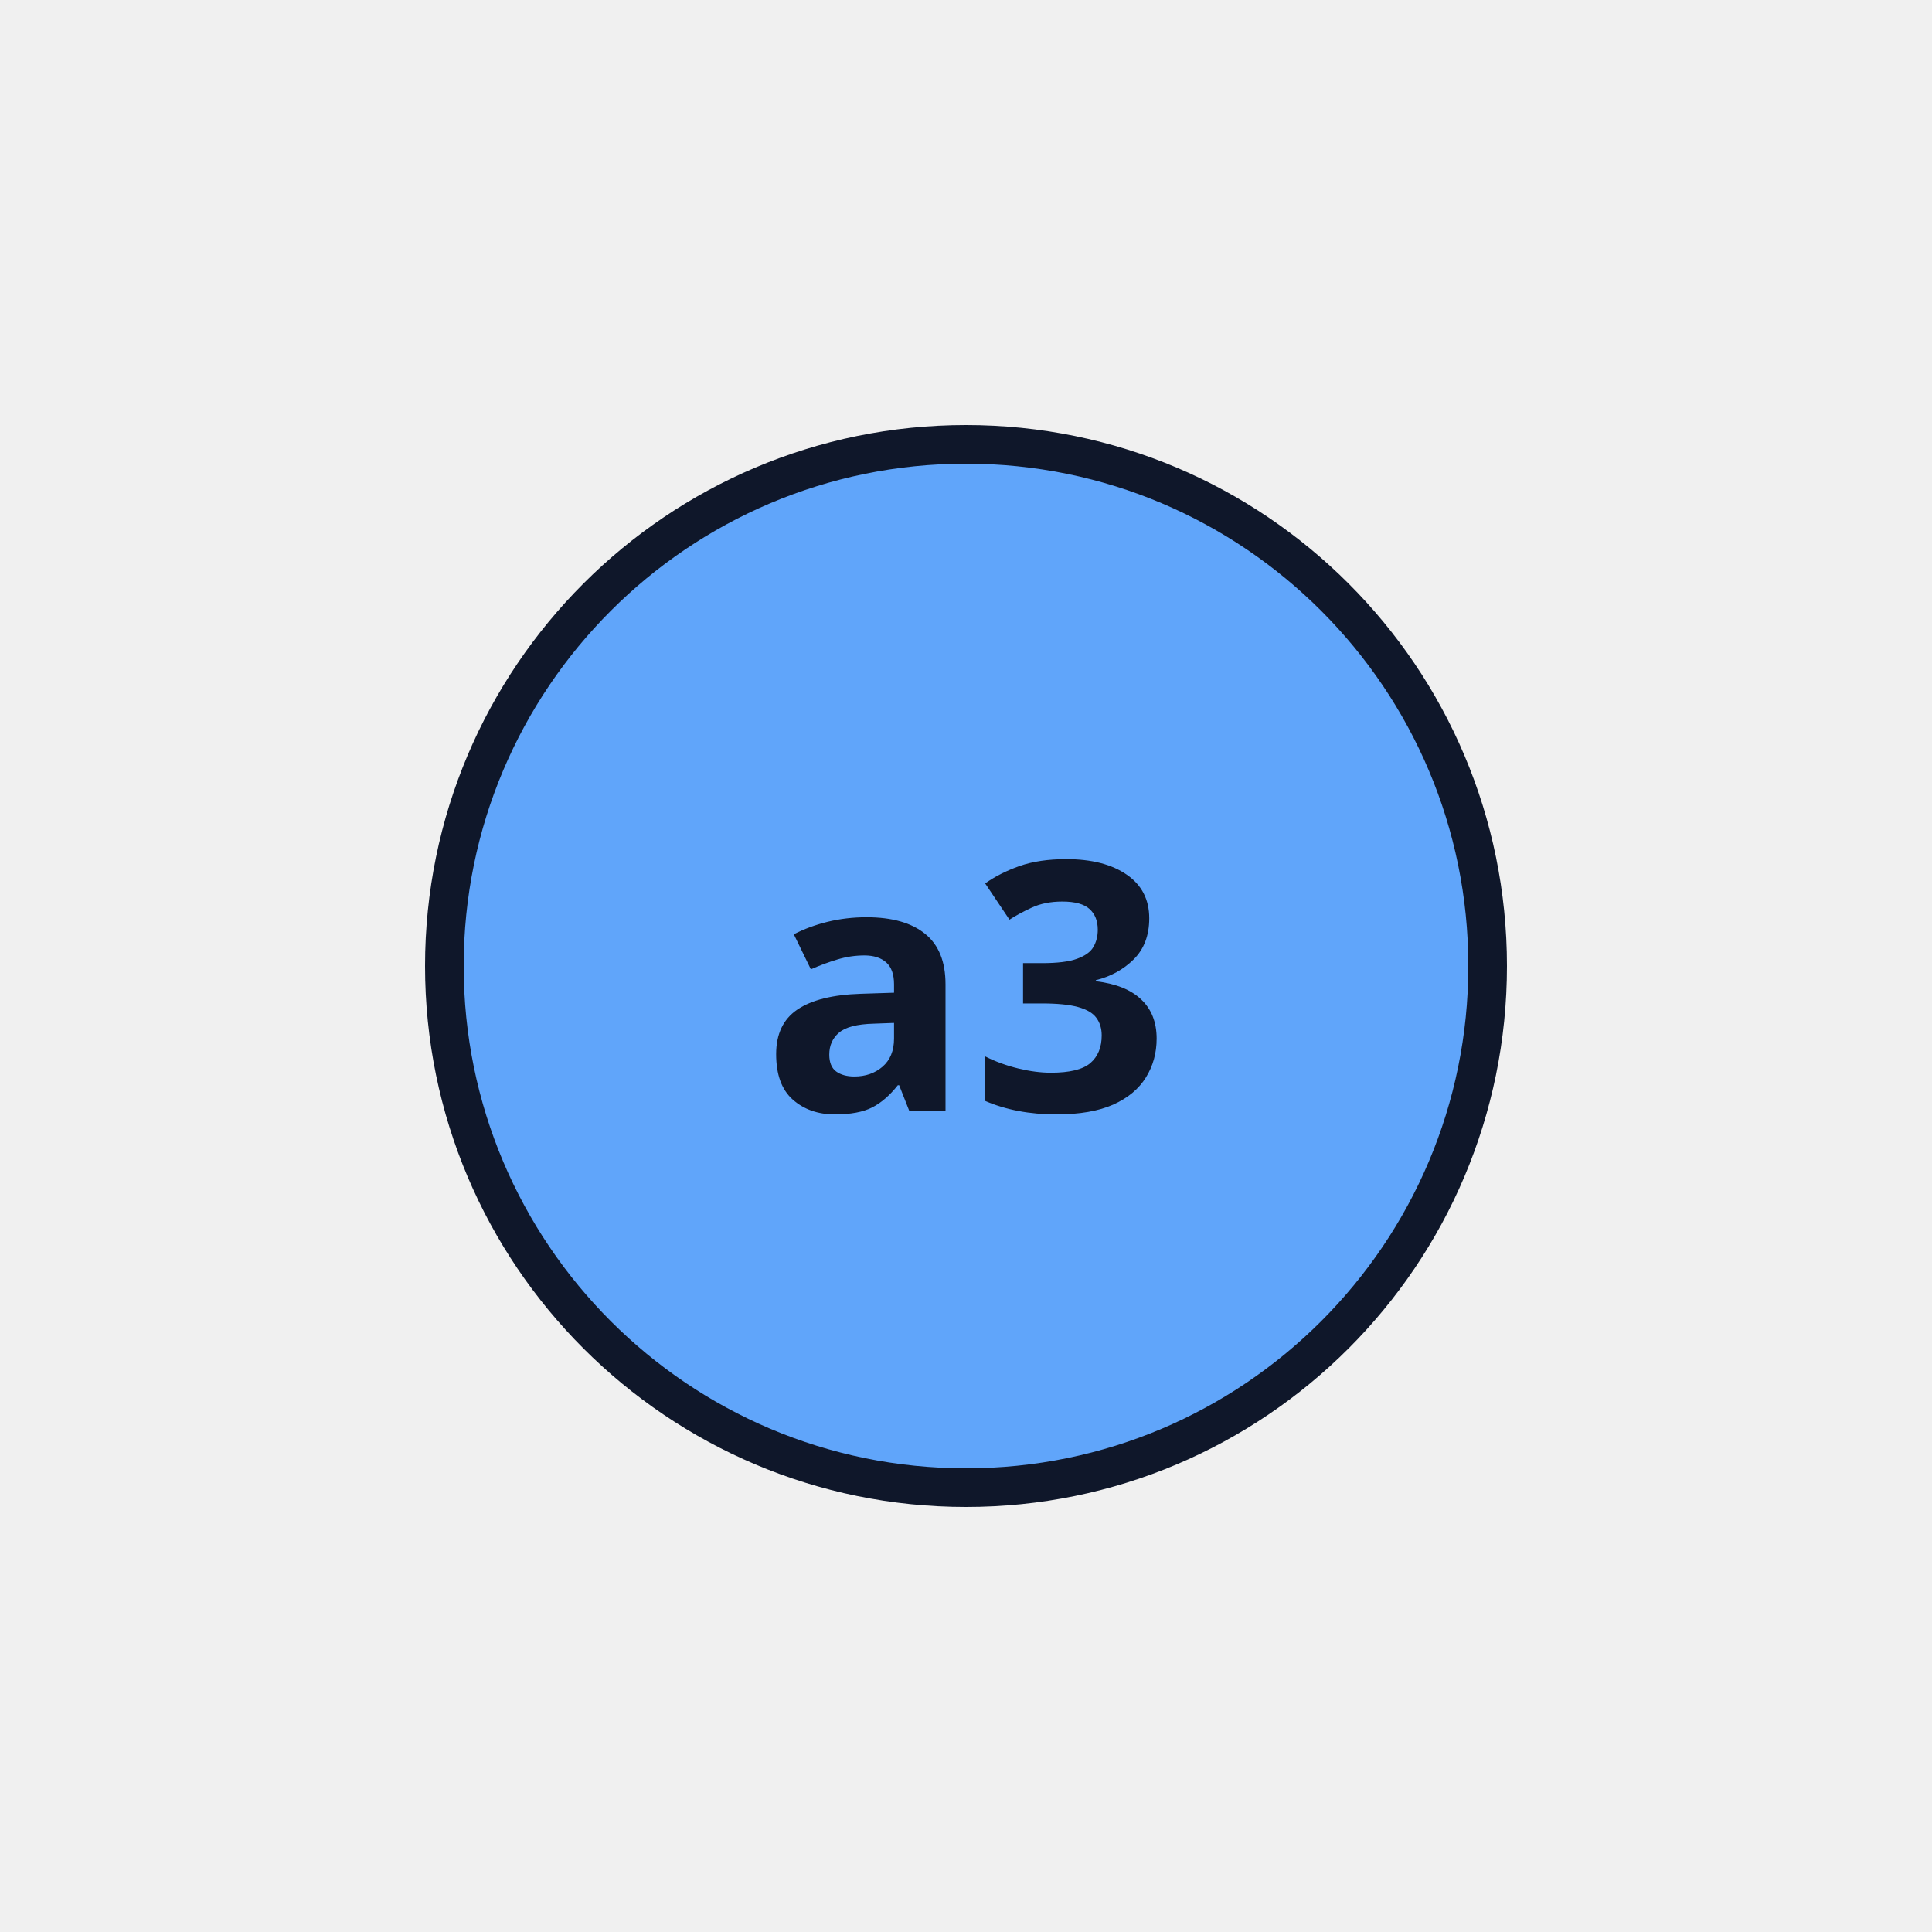
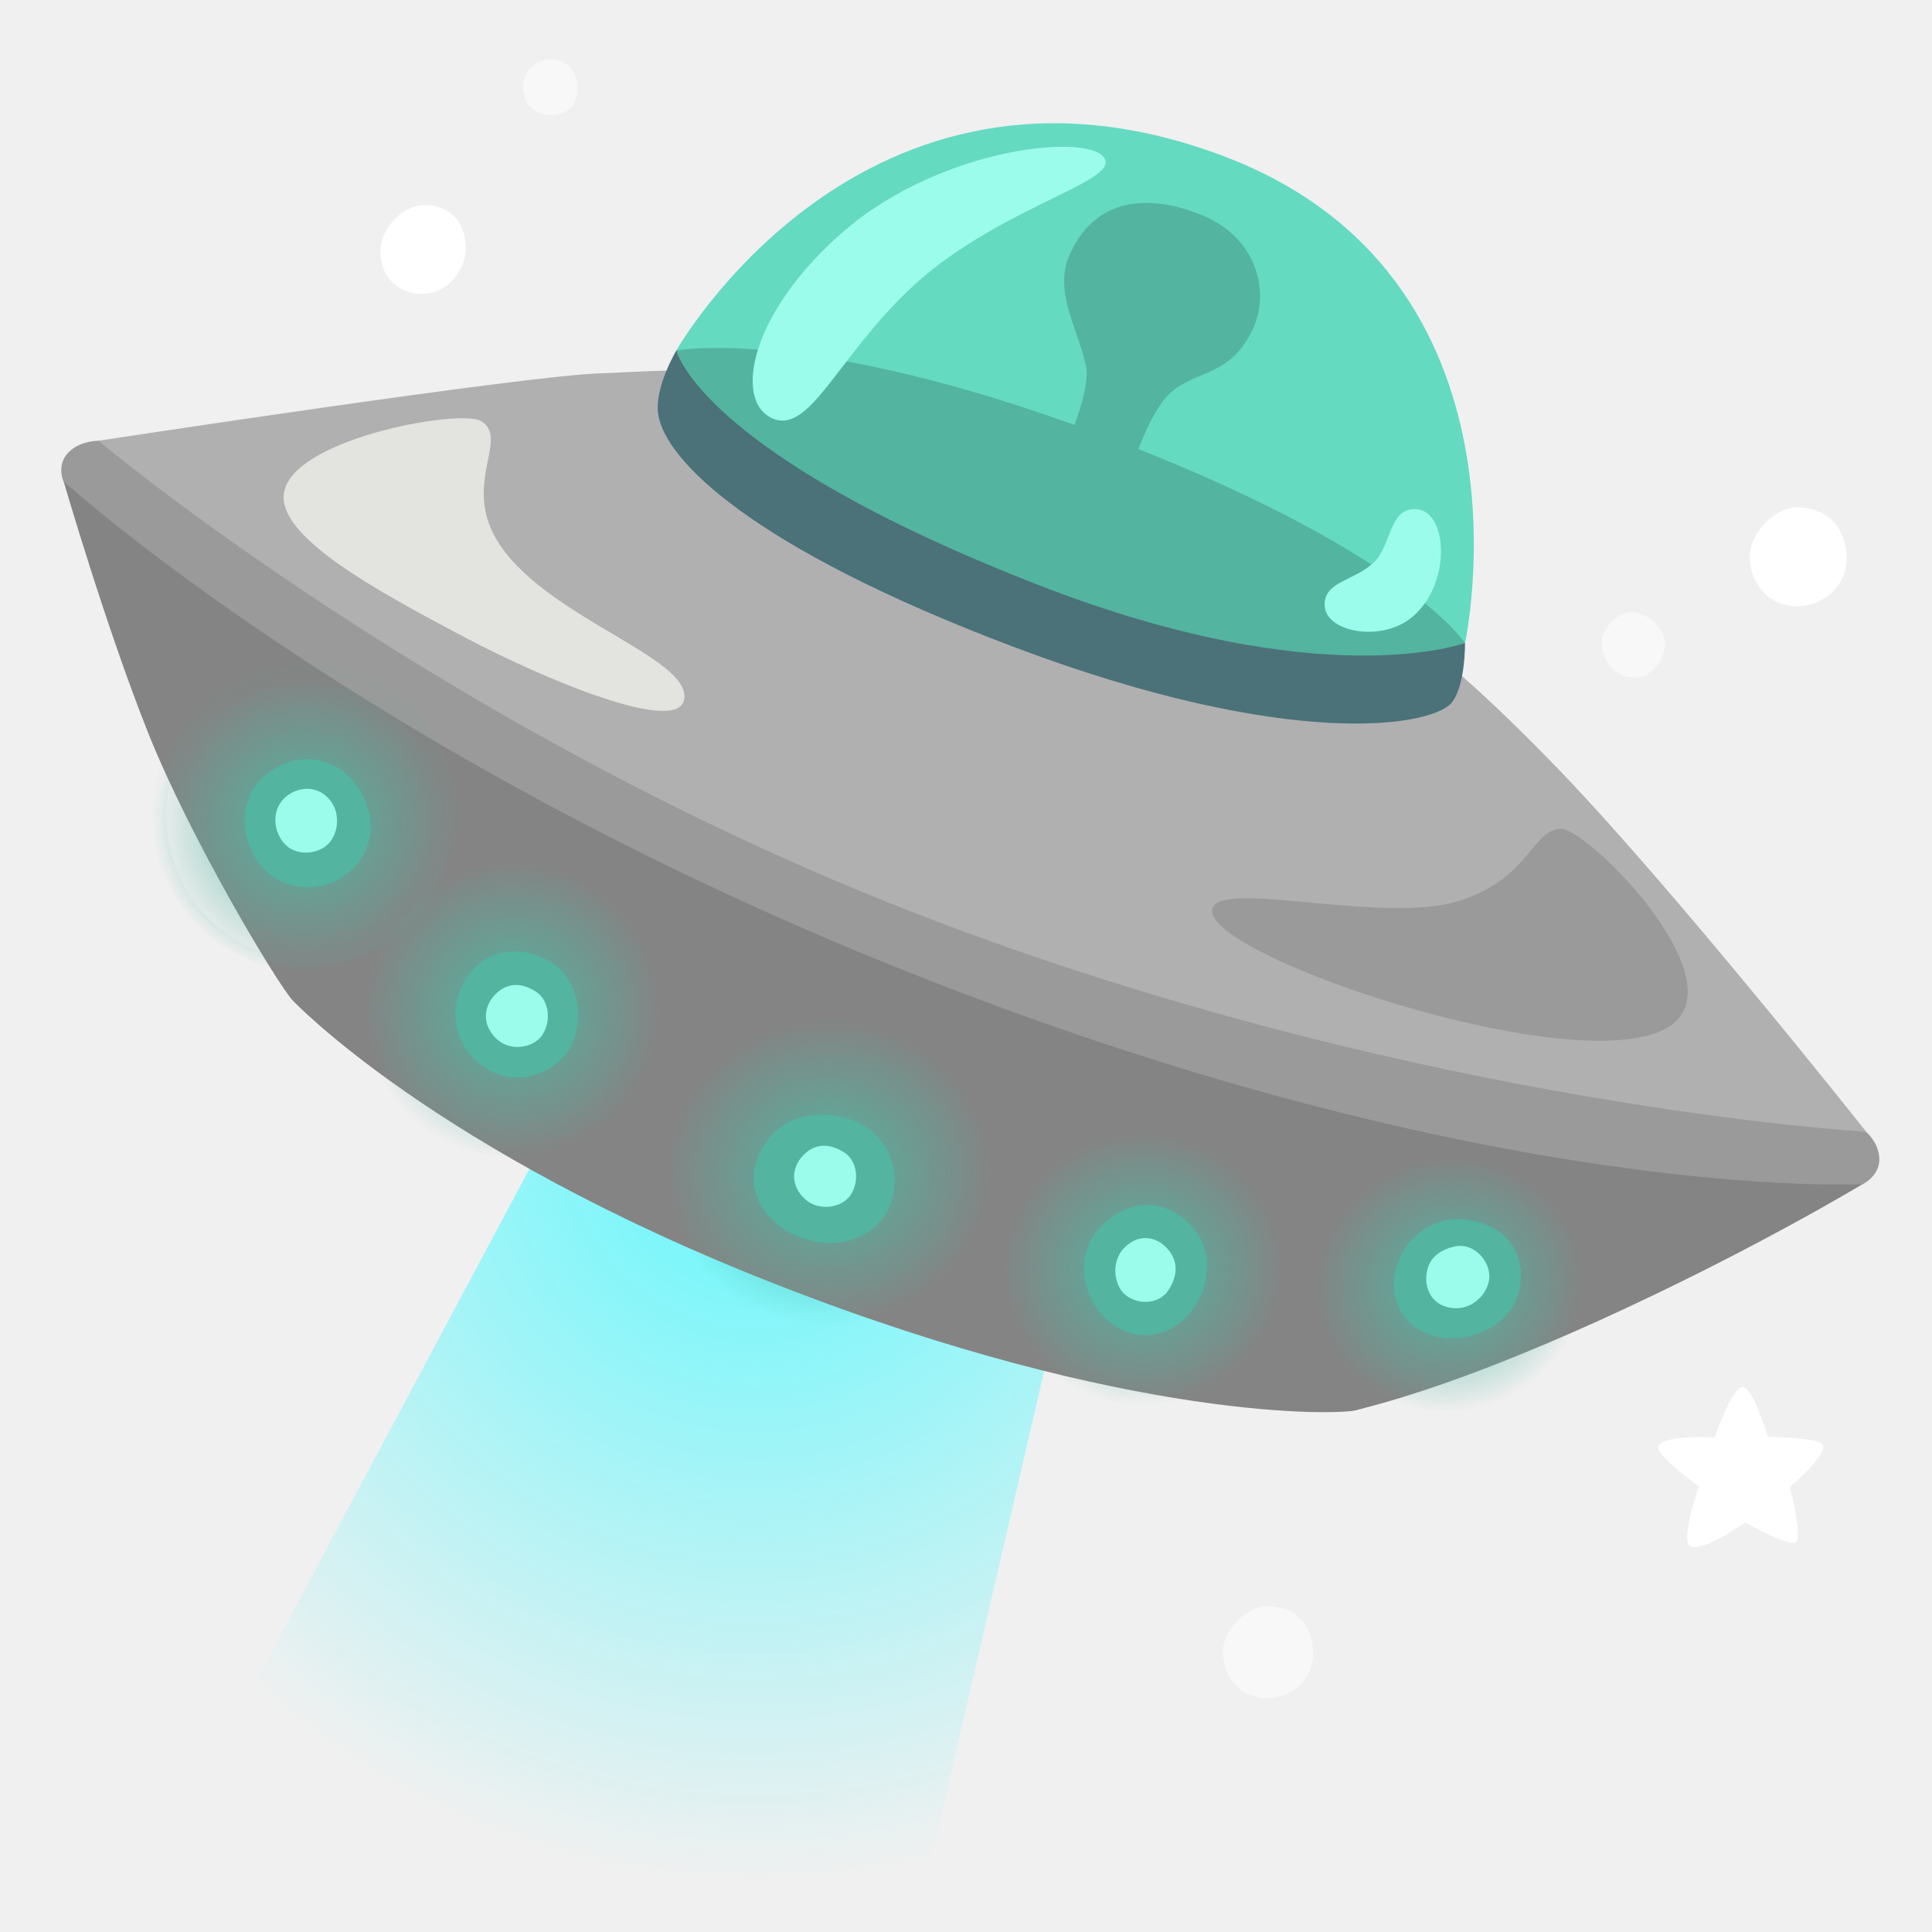
- <svg xmlns="http://www.w3.org/2000/svg" viewBox="0 0 200 200" role="img" aria-label="astronaut stage 3">
-   <circle cx="100" cy="100" r="54" fill="#60a5fa" stroke="#0f172a" stroke-width="4" />
-   <text x="100" y="115" font-size="36" font-family="system-ui, sans-serif" font-weight="700" text-anchor="middle" fill="#0f172a">a3</text>
+ <svg xmlns="http://www.w3.org/2000/svg" version="1.1" id="Layer_2" x="0px" y="0px" viewBox="0 0 128 128" style="enable-background:new 0 0 128 128;" xml:space="preserve">
+   <path style="opacity:0.5;fill:#FFFFFF;" d="M106.13,42.46c-0.07,1.32,0.89,2.47,2.24,2.43c1.2-0.04,1.99-1.41,1.95-2.3  s-1.08-1.97-2.14-2.03C107.13,40.48,106.18,41.66,106.13,42.46z" />
+   <path style="opacity:0.5;fill:#FFFFFF;" d="M35.17,4.46c-0.84,0.93-0.57,2.31,0.21,2.82s1.95,0.46,2.52-0.24  c0.51-0.63,0.57-1.89-0.21-2.67C37.02,3.69,35.71,3.86,35.17,4.46z" />
+   <path style="fill:#FFFFFF;" d="M113.6,95.23c0,0,1.15-3.3,1.84-3.34c0.69-0.04,1.69,3.3,1.69,3.3s3.42,0.04,3.65,0.54  c0.3,0.64-2.19,2.8-2.19,2.8s0.81,3.23,0.42,3.61c-0.42,0.42-3.38-1.27-3.38-1.27s-3.03,2.11-3.69,1.54  c-0.57-0.5,0.61-3.92,0.61-3.92s-2.84-2.07-2.69-2.65C110.09,95.04,113.6,95.23,113.6,95.23z" />
+   <path style="fill:#FFFFFF;" d="M115.95,36.58c-0.17,2,1.26,3.7,3.31,3.58c1.83-0.11,3.28-1.65,3.07-3.56  c-0.23-2.06-1.57-2.93-3.18-2.99S116.05,35.37,115.95,36.58z" />
+   <path style="fill:#FFFFFF;" d="M25.23,16.26c-0.23,1.76,0.92,3.21,2.75,3.21c1.67,0,2.98-1.6,2.87-3.27c-0.12-1.8-1.4-2.73-2.93-2.6  C26.5,13.72,25.36,15.2,25.23,16.26z" />
+   <path style="opacity:0.5;fill:#FFFFFF;" d="M81.04,109.17c-0.16,1.87,1.17,3.45,3.09,3.34c1.7-0.1,3.06-1.54,2.86-3.32  c-0.21-1.93-1.46-2.74-2.96-2.79C82.53,106.35,81.14,108.04,81.04,109.17z" />
+   <radialGradient id="SVGID_1_" cx="50.021" cy="75.73" r="49.077" gradientUnits="userSpaceOnUse">
+     <stop offset="0.171" style="stop-color:#4CF9FF;stop-opacity:0.7" />
+     <stop offset="1" style="stop-color:#4CF9FF;stop-opacity:0" />
+   </radialGradient>
+   <polygon style="fill:url(#SVGID_1_);" points="36.85,74.12 15.99,113.18 32.41,126.94 60.82,126.94 70.58,84.77 " />
+   <path style="fill:#848484;" d="M19.36,66.25C18.27,65,12.64,55.62,9.83,48.59S4.21,31.87,4.21,31.87l45.16,5l74.07,41.56  c0,0-7.5,4.53-17.5,9.06s-15,5.63-16.09,5.94c-1.09,0.31-15.03,0.8-38.28-8.28C28.74,76.25,19.36,66.25,19.36,66.25z" />
+   <path style="fill:#9A9A9A;" d="M16.3,30.12l-9.79-0.92c0,0-1.29,0-2.03,0.83s-0.28,1.85-0.28,1.85s20,18.21,55.94,32.51  c38.69,15.39,63.29,14.06,63.29,14.06s1.08-0.54,1.08-1.63c0-1.09-0.87-1.83-0.87-1.83L62.73,46.71L16.3,30.12z" />
+   <path style="fill:#B0B0B0;" d="M72.02,30.05c-15.98-6.85-27.35-5.47-32.35-5.31c-5,0.16-33.15,4.46-33.15,4.46  s23.47,19.76,55.81,31.95s61.31,13.83,61.31,13.83s-12.56-15.86-20.21-23.83C93.15,40.45,86.24,36.14,72.02,30.05z" />
+   <path style="fill:#E3E3DF;" d="M31.86,27.89c-1.43-0.83-13.07,1.27-13.07,5.05c0,2.81,6.09,6.17,12.03,9.3  c5.21,2.75,14.11,6.49,14.51,4.09c0.47-2.81-9.38-5.45-12.43-10.58C30.66,31.98,33.78,29.02,31.86,27.89z" />
+   <path style="fill:#9A9A9A;" d="M103.38,54.91c-1.89,0.09-2.08,3.37-6.82,4.81S81.7,58.5,80.45,59.97  c-2.41,2.81,24.94,12.19,30.39,7.86C114.89,64.61,105.14,54.83,103.38,54.91z" />
+   <path style="fill:#4B7179;" d="M44.81,23.22c0,0-1.48,2.48-1.2,4.25c0.46,2.95,6,8.77,23.63,15.42c18.26,6.88,27.79,5.26,28.99,3.6  c0.87-1.21,0.83-3.88,0.83-3.88L69.82,30.05L44.81,23.22z" />
+   <path style="fill:#64DAC1;" d="M44.81,23.22c0,0,12.3-21.77,36.06-12.95c21.52,7.99,16.19,32.34,16.19,32.34s-28.32-6.52-29.87-7.46  C65.63,34.22,44.81,23.22,44.81,23.22z" />
+   <path style="fill:#53B4A0;" d="M68.72,38.73c-22.39-8.74-23.91-15.51-23.91-15.51s8.76-1.64,27.79,5.45  C92.9,36.24,97.06,42.6,97.06,42.6S87.64,46.11,68.72,38.73z" />
+   <path style="fill:#53B4A0;" d="M70.84,29.03c0,0,1.44-3.29,1.11-4.8c-0.55-2.49-2.14-4.91-1.11-7.29c1.48-3.42,4.57-4.3,8.59-2.77  c3.88,1.48,4.7,5.17,3.6,7.57c-1.48,3.23-3.78,2.77-5.45,4.25c-1.42,1.26-2.49,4.71-2.49,4.71L70.84,29.03z" />
+   <path style="fill:#9CFCEC;" d="M51.23,27.74c2.41,0.97,4.2-3.92,8.89-8.44c5.57-5.37,13.66-7.13,13.11-8.7  C72.6,8.74,62.49,9.63,55.9,15.32C49.67,20.71,48.55,26.65,51.23,27.74z" />
+   <path style="fill:#9CFCEC;" d="M87.76,39.95c-0.13,1.92,3.65,2.62,5.69,1.02c2.73-2.13,2.5-7.02,0.45-7.23  c-1.92-0.19-1.66,2.43-2.94,3.58S87.86,38.52,87.76,39.95z" />
+   <radialGradient id="SVGID_2_" cx="33.977" cy="66.889" r="9.882" gradientUnits="userSpaceOnUse">
+     <stop offset="0" style="stop-color:#53B4A0" />
+     <stop offset="1" style="stop-color:#53B4A0;stop-opacity:0" />
+   </radialGradient>
+   <ellipse style="fill:url(#SVGID_2_);" cx="33.98" cy="66.89" rx="9.78" ry="9.99" />
+   <radialGradient id="SVGID_3_" cx="54.899" cy="77.63" r="10.812" gradientTransform="matrix(1 0 0 0.9422 0 4.4905)" gradientUnits="userSpaceOnUse">
+     <stop offset="0" style="stop-color:#53B4A0" />
+     <stop offset="1" style="stop-color:#53B4A0;stop-opacity:0" />
+   </radialGradient>
+   <ellipse style="fill:url(#SVGID_3_);" cx="54.9" cy="77.63" rx="11.02" ry="10.6" />
+   <radialGradient id="SVGID_4_" cx="76.289" cy="83.281" r="9.882" gradientTransform="matrix(0.9468 0 0 0.9216 3.5087 7.294)" gradientUnits="userSpaceOnUse">
+     <stop offset="0" style="stop-color:#53B4A0" />
+     <stop offset="1" style="stop-color:#53B4A0;stop-opacity:0" />
+   </radialGradient>
+   <ellipse style="fill:url(#SVGID_4_);" cx="75.74" cy="84.05" rx="9.26" ry="9.2" />
+   <radialGradient id="SVGID_5_" cx="96.075" cy="85.196" r="8.971" gradientTransform="matrix(0.9598 -0.2807 0.2642 0.9033 -18.6815 35.0906)" gradientUnits="userSpaceOnUse">
+     <stop offset="0" style="stop-color:#53B4A0" />
+     <stop offset="1" style="stop-color:#53B4A0;stop-opacity:0" />
+   </radialGradient>
+   <path style="fill:url(#SVGID_5_);" d="M104.76,82.53c1.35,4.63-1.45,9.52-6.27,10.93s-9.82-1.2-11.17-5.83  c-1.35-4.63,1.45-9.52,6.27-10.93C98.4,75.29,103.4,77.9,104.76,82.53z" />
+   <radialGradient id="SVGID_6_" cx="20.301" cy="54.059" r="10.382" gradientUnits="userSpaceOnUse">
+     <stop offset="0" style="stop-color:#53B4A0;stop-opacity:0.7" />
+     <stop offset="1" style="stop-color:#53B4A0;stop-opacity:0" />
+   </radialGradient>
+   <ellipse style="fill:none;stroke:url(#SVGID_6_);stroke-miterlimit:10;" cx="20.3" cy="54.06" rx="9.78" ry="9.99" />
+   <path style="fill:#53B4A0;" d="M31.43,64.13c-1.76,1.86-1.72,4.82,0.47,6.44c2.12,1.57,4.48,0.63,5.57-0.71s1.26-4.24-0.47-5.73  C35.28,62.64,32.76,62.72,31.43,64.13z" />
+   <path style="fill:#9CFCEC;" d="M32.76,65.94c-0.74,0.8-0.83,2,0.16,2.91c0.94,0.86,2.43,0.55,2.98-0.24  c0.67-0.96,0.47-2.36-0.39-2.91C34.65,65.15,33.63,64.99,32.76,65.94z" />
+   <path style="fill:#53B4A0;" d="M50.2,76.69c-0.94,2.28,0.63,4.79,3.53,5.5c2.54,0.62,4.87-0.63,5.42-2.91  c0.51-2.13-0.59-4.61-3.3-5.26C53.57,73.47,51.24,74.17,50.2,76.69z" />
+   <path style="fill:#9CFCEC;" d="M53.18,76.58c-0.74,0.79-0.83,1.98,0.16,2.87c0.94,0.85,2.43,0.54,2.98-0.23  c0.67-0.94,0.47-2.33-0.39-2.87C55.06,75.8,54.04,75.65,53.18,76.58z" />
+   <path style="fill:#53B4A0;" d="M73.17,81.03c-1.82,1.6-1.82,4.46,0.06,6.3c1.64,1.6,4.02,1.49,5.54-0.27c1.42-1.65,1.76-4.29,0.01-6  C77.3,79.62,75.19,79.26,73.17,81.03z" />
+   <path style="fill:#9CFCEC;" d="M77.27,82.65c-0.76-0.78-1.92-0.91-2.83,0.07c-0.87,0.94-0.61,2.49,0.13,3.08  c0.91,0.72,2.28,0.56,2.84-0.32C77.98,84.62,78.16,83.57,77.27,82.65z" />
+   <path style="fill:#53B4A0;" d="M97.34,80.83c-2.37-0.42-4.65,1.28-4.96,3.8c-0.27,2.2,1.27,3.93,3.59,4.02  c2.17,0.09,4.47-1.22,4.76-3.56C100.96,83.11,99.97,81.29,97.34,80.83z" />
+   <path style="fill:#9CFCEC;" d="M94.49,84.65c-0.03,1.1,0.69,2.04,2.04,2.02c1.3-0.02,2.23-1.28,2.14-2.24  c-0.12-1.17-1.19-2.06-2.22-1.86S94.53,83.36,94.49,84.65z" />
+   <radialGradient id="SVGID_7_" cx="19.846" cy="54.903" r="9.882" gradientTransform="matrix(0.5456 -0.838 0.838 0.5456 -36.6866 41.2109)" gradientUnits="userSpaceOnUse">
+     <stop offset="0" style="stop-color:#53B4A0" />
+     <stop offset="1" style="stop-color:#53B4A0;stop-opacity:0" />
+   </radialGradient>
+   <path style="fill:url(#SVGID_7_);" d="M25.49,46.34c4.62,3.01,5.98,9.12,3.03,13.64s-9.08,5.75-13.7,2.74  c-4.62-3.01-5.98-9.12-3.03-13.64S20.86,43.33,25.49,46.34z" />
+   <path style="fill:#53B4A0;" d="M18.79,50.62c-2.36,0.98-3.12,3.32-2.2,5.57c0.86,2.12,3.06,3.06,5.18,2.36s3.53-3.14,2.36-5.65  C22.98,50.45,20.67,49.84,18.79,50.62z" />
+   <path style="fill:#9CFCEC;" d="M19.15,52.63c-0.99,0.64-1.2,1.98-0.49,3.04c0.71,1.06,2.19,0.99,2.97,0.35  c0.78-0.64,0.99-2.12,0.21-3.04C21.06,52.06,19.95,52.11,19.15,52.63z" />
</svg>
